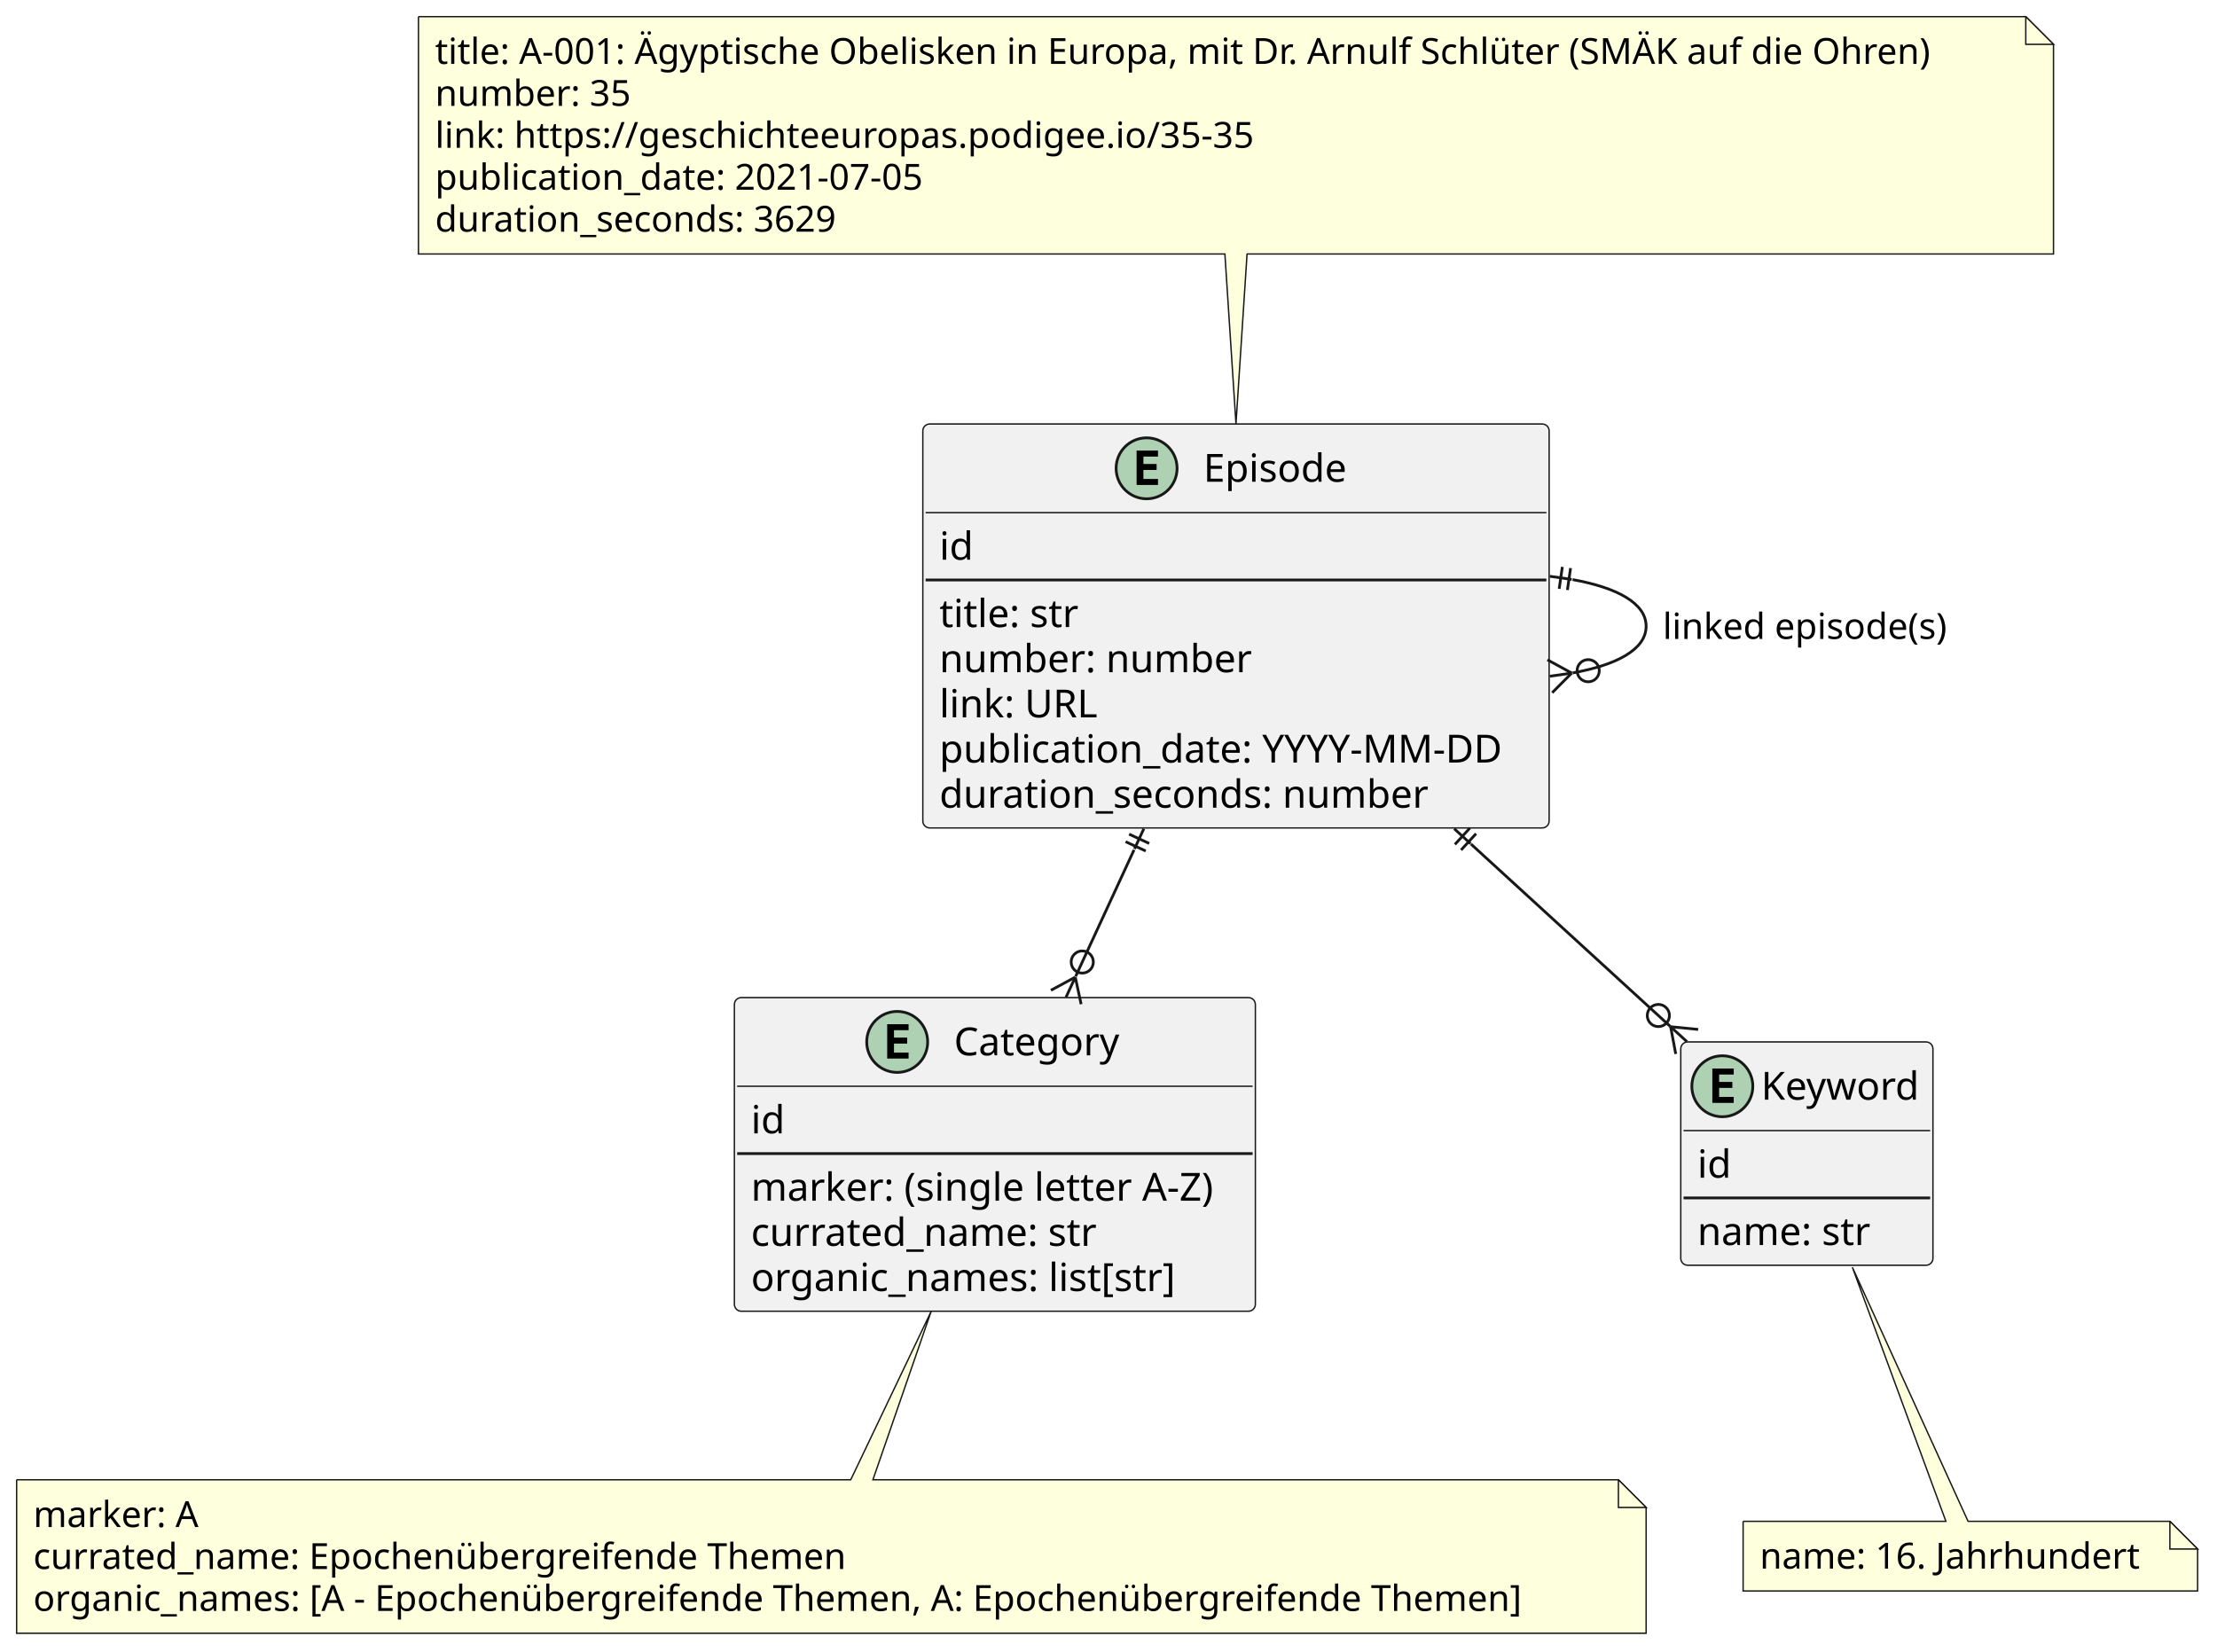
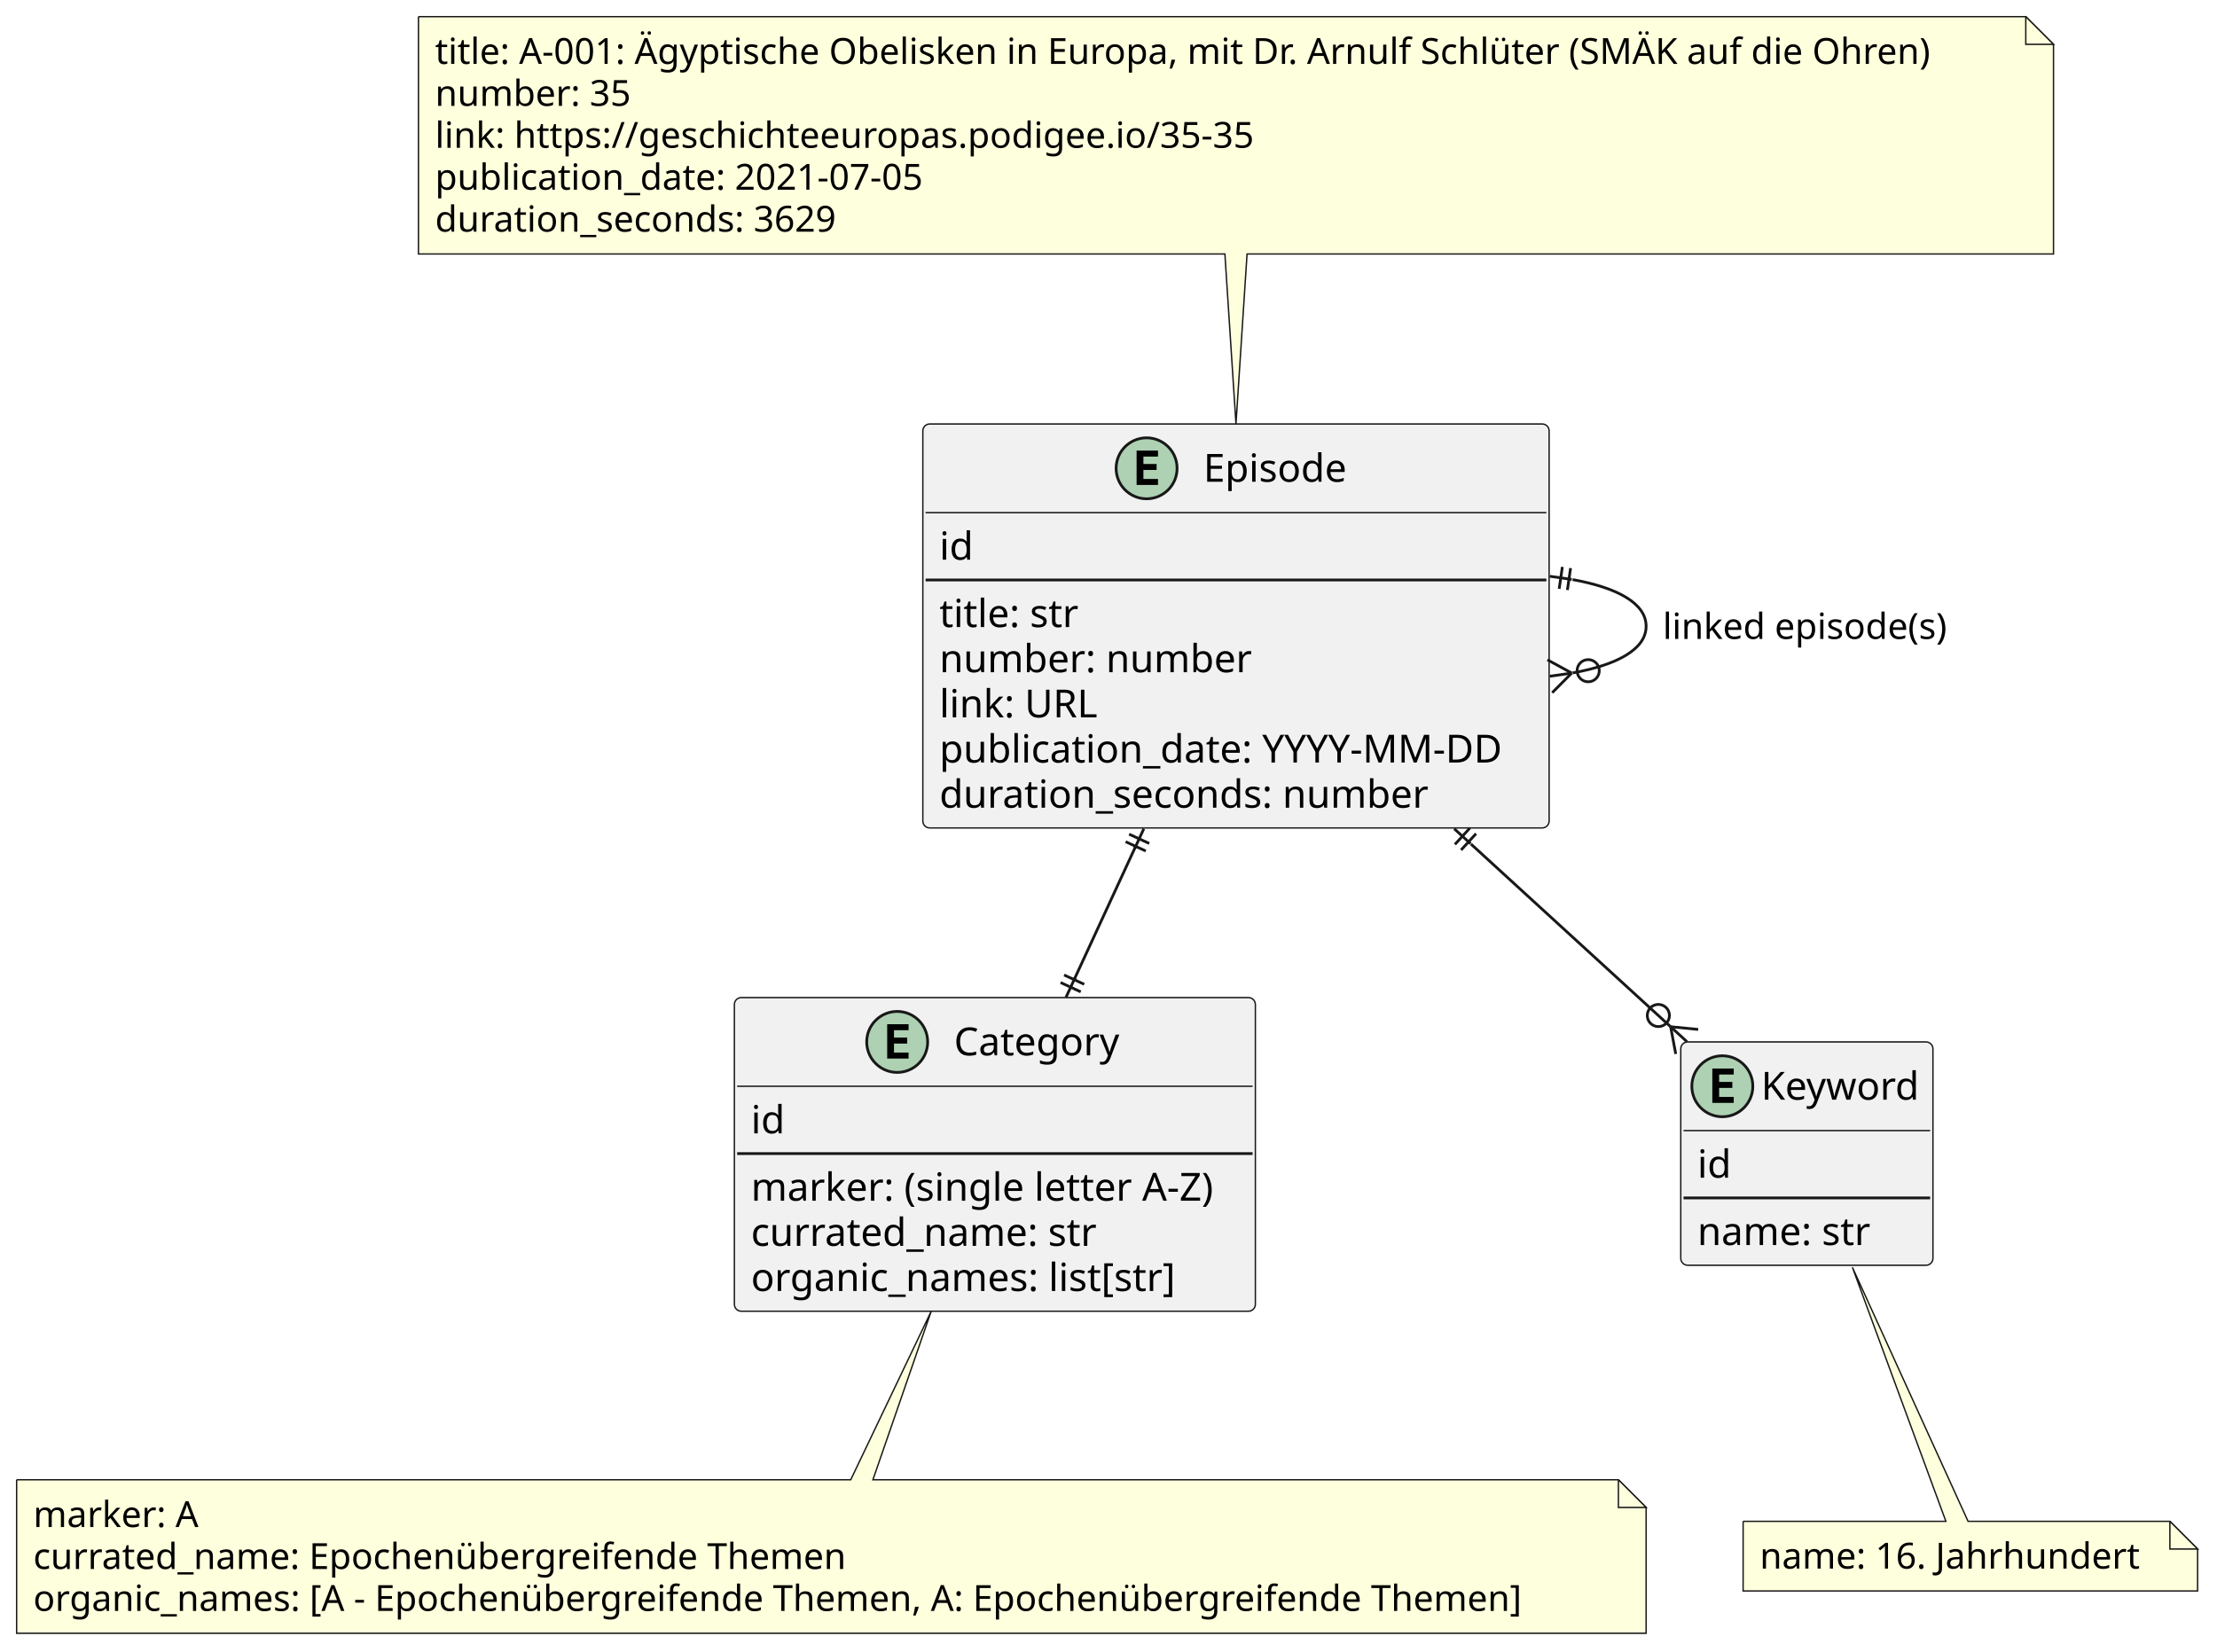
<svg xmlns="http://www.w3.org/2000/svg" contentStyleType="text/css" height="596px" preserveAspectRatio="none" style="width:800px;height:596px;background:#FFFFFF;" version="1.1" viewBox="0 0 800 596" width="800px" zoomAndPan="magnify">
  <defs />
  <g>
    <g id="elem_episodeEntity">
      <rect codeLine="2" fill="#F1F1F1" height="145.781" id="episodeEntity" rx="2.5" ry="2.5" style="stroke:#181818;stroke-width:0.5;" width="226" x="333" y="153" />
      <ellipse cx="413.75" cy="169" fill="#ADD1B2" rx="11" ry="11" style="stroke:#181818;stroke-width:1.0;" />
      <path d="M417.859,175 L410.141,175 L410.141,162.609 L417.859,162.609 L417.859,164.766 L412.594,164.766 L412.594,167.438 L417.359,167.438 L417.359,169.594 L412.594,169.594 L412.594,172.844 L417.859,172.844 L417.859,175 Z " fill="#000000" />
      <text fill="#000000" font-family="sans-serif" font-size="14" lengthAdjust="spacing" textLength="56" x="434.25" y="173.847">Episode</text>
      <line style="stroke:#181818;stroke-width:0.5;" x1="334" x2="558" y1="185" y2="185" />
      <text fill="#000000" font-family="sans-serif" font-size="14" lengthAdjust="spacing" textLength="12" x="339" y="201.995">id</text>
      <line style="stroke:#181818;stroke-width:1.0;" x1="334" x2="558" y1="209.297" y2="209.297" />
      <text fill="#000000" font-family="sans-serif" font-size="14" lengthAdjust="spacing" textLength="52" x="339" y="226.292">title: str</text>
      <text fill="#000000" font-family="sans-serif" font-size="14" lengthAdjust="spacing" textLength="117" x="339" y="242.589">number: number</text>
      <text fill="#000000" font-family="sans-serif" font-size="14" lengthAdjust="spacing" textLength="59" x="339" y="258.886">link: URL</text>
      <text fill="#000000" font-family="sans-serif" font-size="14" lengthAdjust="spacing" textLength="214" x="339" y="275.183">publication_date: YYYY-MM-DD</text>
      <text fill="#000000" font-family="sans-serif" font-size="14" lengthAdjust="spacing" textLength="187" x="339" y="291.479">duration_seconds: number</text>
    </g>
    <g id="elem_GMN3">
      <path d="M151,6 L151,91.664 A0,0 0 0 0 151,91.664 L442,91.664 L446,152.98 L450,91.664 L741,91.664 A0,0 0 0 0 741,91.664 L741,16 L731,6 L151,6 A0,0 0 0 0 151,6 " fill="#FEFFDD" style="stroke:#181818;stroke-width:0.5;" />
      <path d="M731,6 L731,16 L741,16 L731,6 " fill="#FEFFDD" style="stroke:#181818;stroke-width:0.5;" />
      <text fill="#000000" font-family="sans-serif" font-size="13" lengthAdjust="spacing" textLength="569" x="157" y="23.067">title: A-001: Ägyptische Obelisken in Europa, mit Dr. Arnulf Schlüter (SMÄK auf die Ohren)</text>
      <text fill="#000000" font-family="sans-serif" font-size="13" lengthAdjust="spacing" textLength="74" x="157" y="38.2">number: 35</text>
      <text fill="#000000" font-family="sans-serif" font-size="13" lengthAdjust="spacing" textLength="306" x="157" y="53.333">link: https://geschichteeuropas.podigee.io/35-35</text>
      <text fill="#000000" font-family="sans-serif" font-size="13" lengthAdjust="spacing" textLength="187" x="157" y="68.465">publication_date: 2021-07-05</text>
      <text fill="#000000" font-family="sans-serif" font-size="13" lengthAdjust="spacing" textLength="153" x="157" y="83.598">duration_seconds: 3629</text>
    </g>
    <g id="elem_categoryEntity">
      <rect codeLine="20" fill="#F1F1F1" height="113.188" id="categoryEntity" rx="2.5" ry="2.5" style="stroke:#181818;stroke-width:0.5;" width="188" x="265" y="360" />
      <ellipse cx="323.75" cy="376" fill="#ADD1B2" rx="11" ry="11" style="stroke:#181818;stroke-width:1.0;" />
      <path d="M327.859,382 L320.141,382 L320.141,369.609 L327.859,369.609 L327.859,371.766 L322.594,371.766 L322.594,374.438 L327.359,374.438 L327.359,376.594 L322.594,376.594 L322.594,379.844 L327.859,379.844 L327.859,382 Z " fill="#000000" />
      <text fill="#000000" font-family="sans-serif" font-size="14" lengthAdjust="spacing" textLength="62" x="344.25" y="380.847">Category</text>
      <line style="stroke:#181818;stroke-width:0.5;" x1="266" x2="452" y1="392" y2="392" />
      <text fill="#000000" font-family="sans-serif" font-size="14" lengthAdjust="spacing" textLength="12" x="271" y="408.995">id</text>
      <line style="stroke:#181818;stroke-width:1.0;" x1="266" x2="452" y1="416.297" y2="416.297" />
      <text fill="#000000" font-family="sans-serif" font-size="14" lengthAdjust="spacing" textLength="176" x="271" y="433.292">marker: (single letter A-Z)</text>
      <text fill="#000000" font-family="sans-serif" font-size="14" lengthAdjust="spacing" textLength="131" x="271" y="449.589">currated_name: str</text>
      <text fill="#000000" font-family="sans-serif" font-size="14" lengthAdjust="spacing" textLength="161" x="271" y="465.886">organic_names: list[str]</text>
    </g>
    <g id="elem_GMN7">
      <path d="M6,534 L6,589.398 A0,0 0 0 0 6,589.398 L594,589.398 A0,0 0 0 0 594,589.398 L594,544 L584,534 L314.99,534 L336.02,473.2 L306.99,534 L6,534 A0,0 0 0 0 6,534 " fill="#FEFFDD" style="stroke:#181818;stroke-width:0.5;" />
      <path d="M584,534 L584,544 L594,544 L584,534 " fill="#FEFFDD" style="stroke:#181818;stroke-width:0.5;" />
      <text fill="#000000" font-family="sans-serif" font-size="13" lengthAdjust="spacing" textLength="63" x="12" y="551.067">marker: A</text>
      <text fill="#000000" font-family="sans-serif" font-size="13" lengthAdjust="spacing" textLength="306" x="12" y="566.2">currated_name: Epochenübergreifende Themen</text>
      <text fill="#000000" font-family="sans-serif" font-size="13" lengthAdjust="spacing" textLength="567" x="12" y="581.332">organic_names:  [A - Epochenübergreifende Themen, A: Epochenübergreifende Themen]</text>
    </g>
    <g id="elem_keywordEntity">
      <rect codeLine="34" fill="#F1F1F1" height="80.594" id="keywordEntity" rx="2.5" ry="2.5" style="stroke:#181818;stroke-width:0.5;" width="91" x="606.5" y="376" />
      <ellipse cx="621.5" cy="392" fill="#ADD1B2" rx="11" ry="11" style="stroke:#181818;stroke-width:1.0;" />
      <path d="M625.609,398 L617.891,398 L617.891,385.609 L625.609,385.609 L625.609,387.766 L620.344,387.766 L620.344,390.438 L625.109,390.438 L625.109,392.594 L620.344,392.594 L620.344,395.844 L625.609,395.844 L625.609,398 Z " fill="#000000" />
      <text fill="#000000" font-family="sans-serif" font-size="14" lengthAdjust="spacing" textLength="59" x="635.5" y="396.847">Keyword</text>
      <line style="stroke:#181818;stroke-width:0.5;" x1="607.5" x2="696.5" y1="408" y2="408" />
      <text fill="#000000" font-family="sans-serif" font-size="14" lengthAdjust="spacing" textLength="12" x="612.5" y="424.995">id</text>
      <line style="stroke:#181818;stroke-width:1.0;" x1="607.5" x2="696.5" y1="432.297" y2="432.297" />
      <text fill="#000000" font-family="sans-serif" font-size="14" lengthAdjust="spacing" textLength="66" x="612.5" y="449.292">name: str</text>
    </g>
    <g id="elem_GMN11">
      <path d="M629,549 L629,574.133 A0,0 0 0 0 629,574.133 L793,574.133 A0,0 0 0 0 793,574.133 L793,559 L783,549 L710.17,549 L668.43,457.33 L702.17,549 L629,549 A0,0 0 0 0 629,549 " fill="#FEFFDD" style="stroke:#181818;stroke-width:0.5;" />
      <path d="M783,549 L783,559 L793,559 L783,549 " fill="#FEFFDD" style="stroke:#181818;stroke-width:0.5;" />
      <text fill="#000000" font-family="sans-serif" font-size="13" lengthAdjust="spacing" textLength="143" x="635" y="566.067">name: 16. Jahrhundert</text>
    </g>
    <g id="link_episodeEntity_categoryEntity">
-       <path codeLine="45" d="M409.22,306.69 C402.18,321.94 394.91,337.7 388.15,352.34 " fill="none" id="episodeEntity-categoryEntity" style="stroke:#181818;stroke-width:1.0;" />
-       <line style="stroke:#181818;stroke-width:1.0;" x1="407.432" x2="414.695" y1="301.025" y2="304.378" />
-       <line style="stroke:#181818;stroke-width:1.0;" x1="406.174" x2="413.437" y1="303.749" y2="307.102" />
-       <line style="stroke:#181818;stroke-width:1.0;" x1="409.387" x2="412.74" y1="306.333" y2="299.07" />
-       <line style="stroke:#181818;stroke-width:1.0;" x1="388.017" x2="390.12" y1="352.614" y2="362.39" />
-       <line style="stroke:#181818;stroke-width:1.0;" x1="388.017" x2="379.22" y1="352.614" y2="357.37" />
-       <line style="stroke:#181818;stroke-width:1.0;" x1="388.017" x2="384.67" y1="352.614" y2="359.88" />
-       <ellipse cx="390.527" cy="347.164" fill="none" rx="4" ry="4" style="stroke:#181818;stroke-width:1.0;" />
+       <path codeLine="45" d="M409.66,305.73 C402.31,321.65 394.69,338.18 387.65,353.43 " fill="none" id="episodeEntity-categoryEntity" style="stroke:#181818;stroke-width:1.0;" />
+       <line style="stroke:#181818;stroke-width:1.0;" x1="407.433" x2="414.699" y1="301.029" y2="304.377" />
+       <line style="stroke:#181818;stroke-width:1.0;" x1="406.178" x2="413.444" y1="303.754" y2="307.101" />
+       <line style="stroke:#181818;stroke-width:1.0;" x1="409.393" x2="412.74" y1="306.336" y2="299.07" />
+       <line style="stroke:#181818;stroke-width:1.0;" x1="389.98" x2="382.72" y1="357.93" y2="354.57" />
+       <line style="stroke:#181818;stroke-width:1.0;" x1="391.241" x2="383.981" y1="355.208" y2="351.847" />
+       <line style="stroke:#181818;stroke-width:1.0;" x1="388.031" x2="384.67" y1="352.62" y2="359.88" />
    </g>
    <g id="link_episodeEntity_keywordEntity">
      <path codeLine="46" d="M530.81,304.61 C555.31,327.03 581.23,350.74 602.78,370.47 " fill="none" id="episodeEntity-keywordEntity" style="stroke:#181818;stroke-width:1.0;" />
      <line style="stroke:#181818;stroke-width:1.0;" x1="525.01" x2="530.411" y1="304.721" y2="298.82" />
      <line style="stroke:#181818;stroke-width:1.0;" x1="527.223" x2="532.624" y1="306.747" y2="300.845" />
      <line style="stroke:#181818;stroke-width:1.0;" x1="530.661" x2="524.76" y1="304.471" y2="299.07" />
      <line style="stroke:#181818;stroke-width:1.0;" x1="602.839" x2="612.791" y1="370.519" y2="371.494" />
      <line style="stroke:#181818;stroke-width:1.0;" x1="602.839" x2="604.689" y1="370.519" y2="380.346" />
      <line style="stroke:#181818;stroke-width:1.0;" x1="602.839" x2="608.74" y1="370.519" y2="375.92" />
      <ellipse cx="598.413" cy="366.468" fill="none" rx="4" ry="4" style="stroke:#181818;stroke-width:1.0;" />
    </g>
    <g id="link_episodeEntity_episodeEntity">
      <path codeLine="47" d="M567.48,209.16 C583.43,212.04 594,217.65 594,226 C594,234.35 583.43,239.96 567.48,242.84 " fill="none" id="episodeEntity-episodeEntity" style="stroke:#181818;stroke-width:1.0;" />
      <line style="stroke:#181818;stroke-width:1.0;" x1="562.627" x2="563.771" y1="212.491" y2="204.573" />
      <line style="stroke:#181818;stroke-width:1.0;" x1="565.596" x2="566.74" y1="212.919" y2="205.001" />
      <line style="stroke:#181818;stroke-width:1.0;" x1="567.158" x2="559.24" y1="209.103" y2="207.96" />
      <line style="stroke:#181818;stroke-width:1.0;" x1="567.158" x2="560.097" y1="242.897" y2="249.978" />
      <line style="stroke:#181818;stroke-width:1.0;" x1="567.158" x2="558.383" y1="242.897" y2="238.102" />
      <line style="stroke:#181818;stroke-width:1.0;" x1="567.158" x2="559.24" y1="242.897" y2="244.04" />
      <ellipse cx="573.096" cy="242.039" fill="none" rx="4" ry="4" style="stroke:#181818;stroke-width:1.0;" />
      <text fill="#000000" font-family="sans-serif" font-size="13" lengthAdjust="spacing" textLength="108" x="600" y="230.567">linked episode(s)</text>
    </g>
  </g>
</svg>
